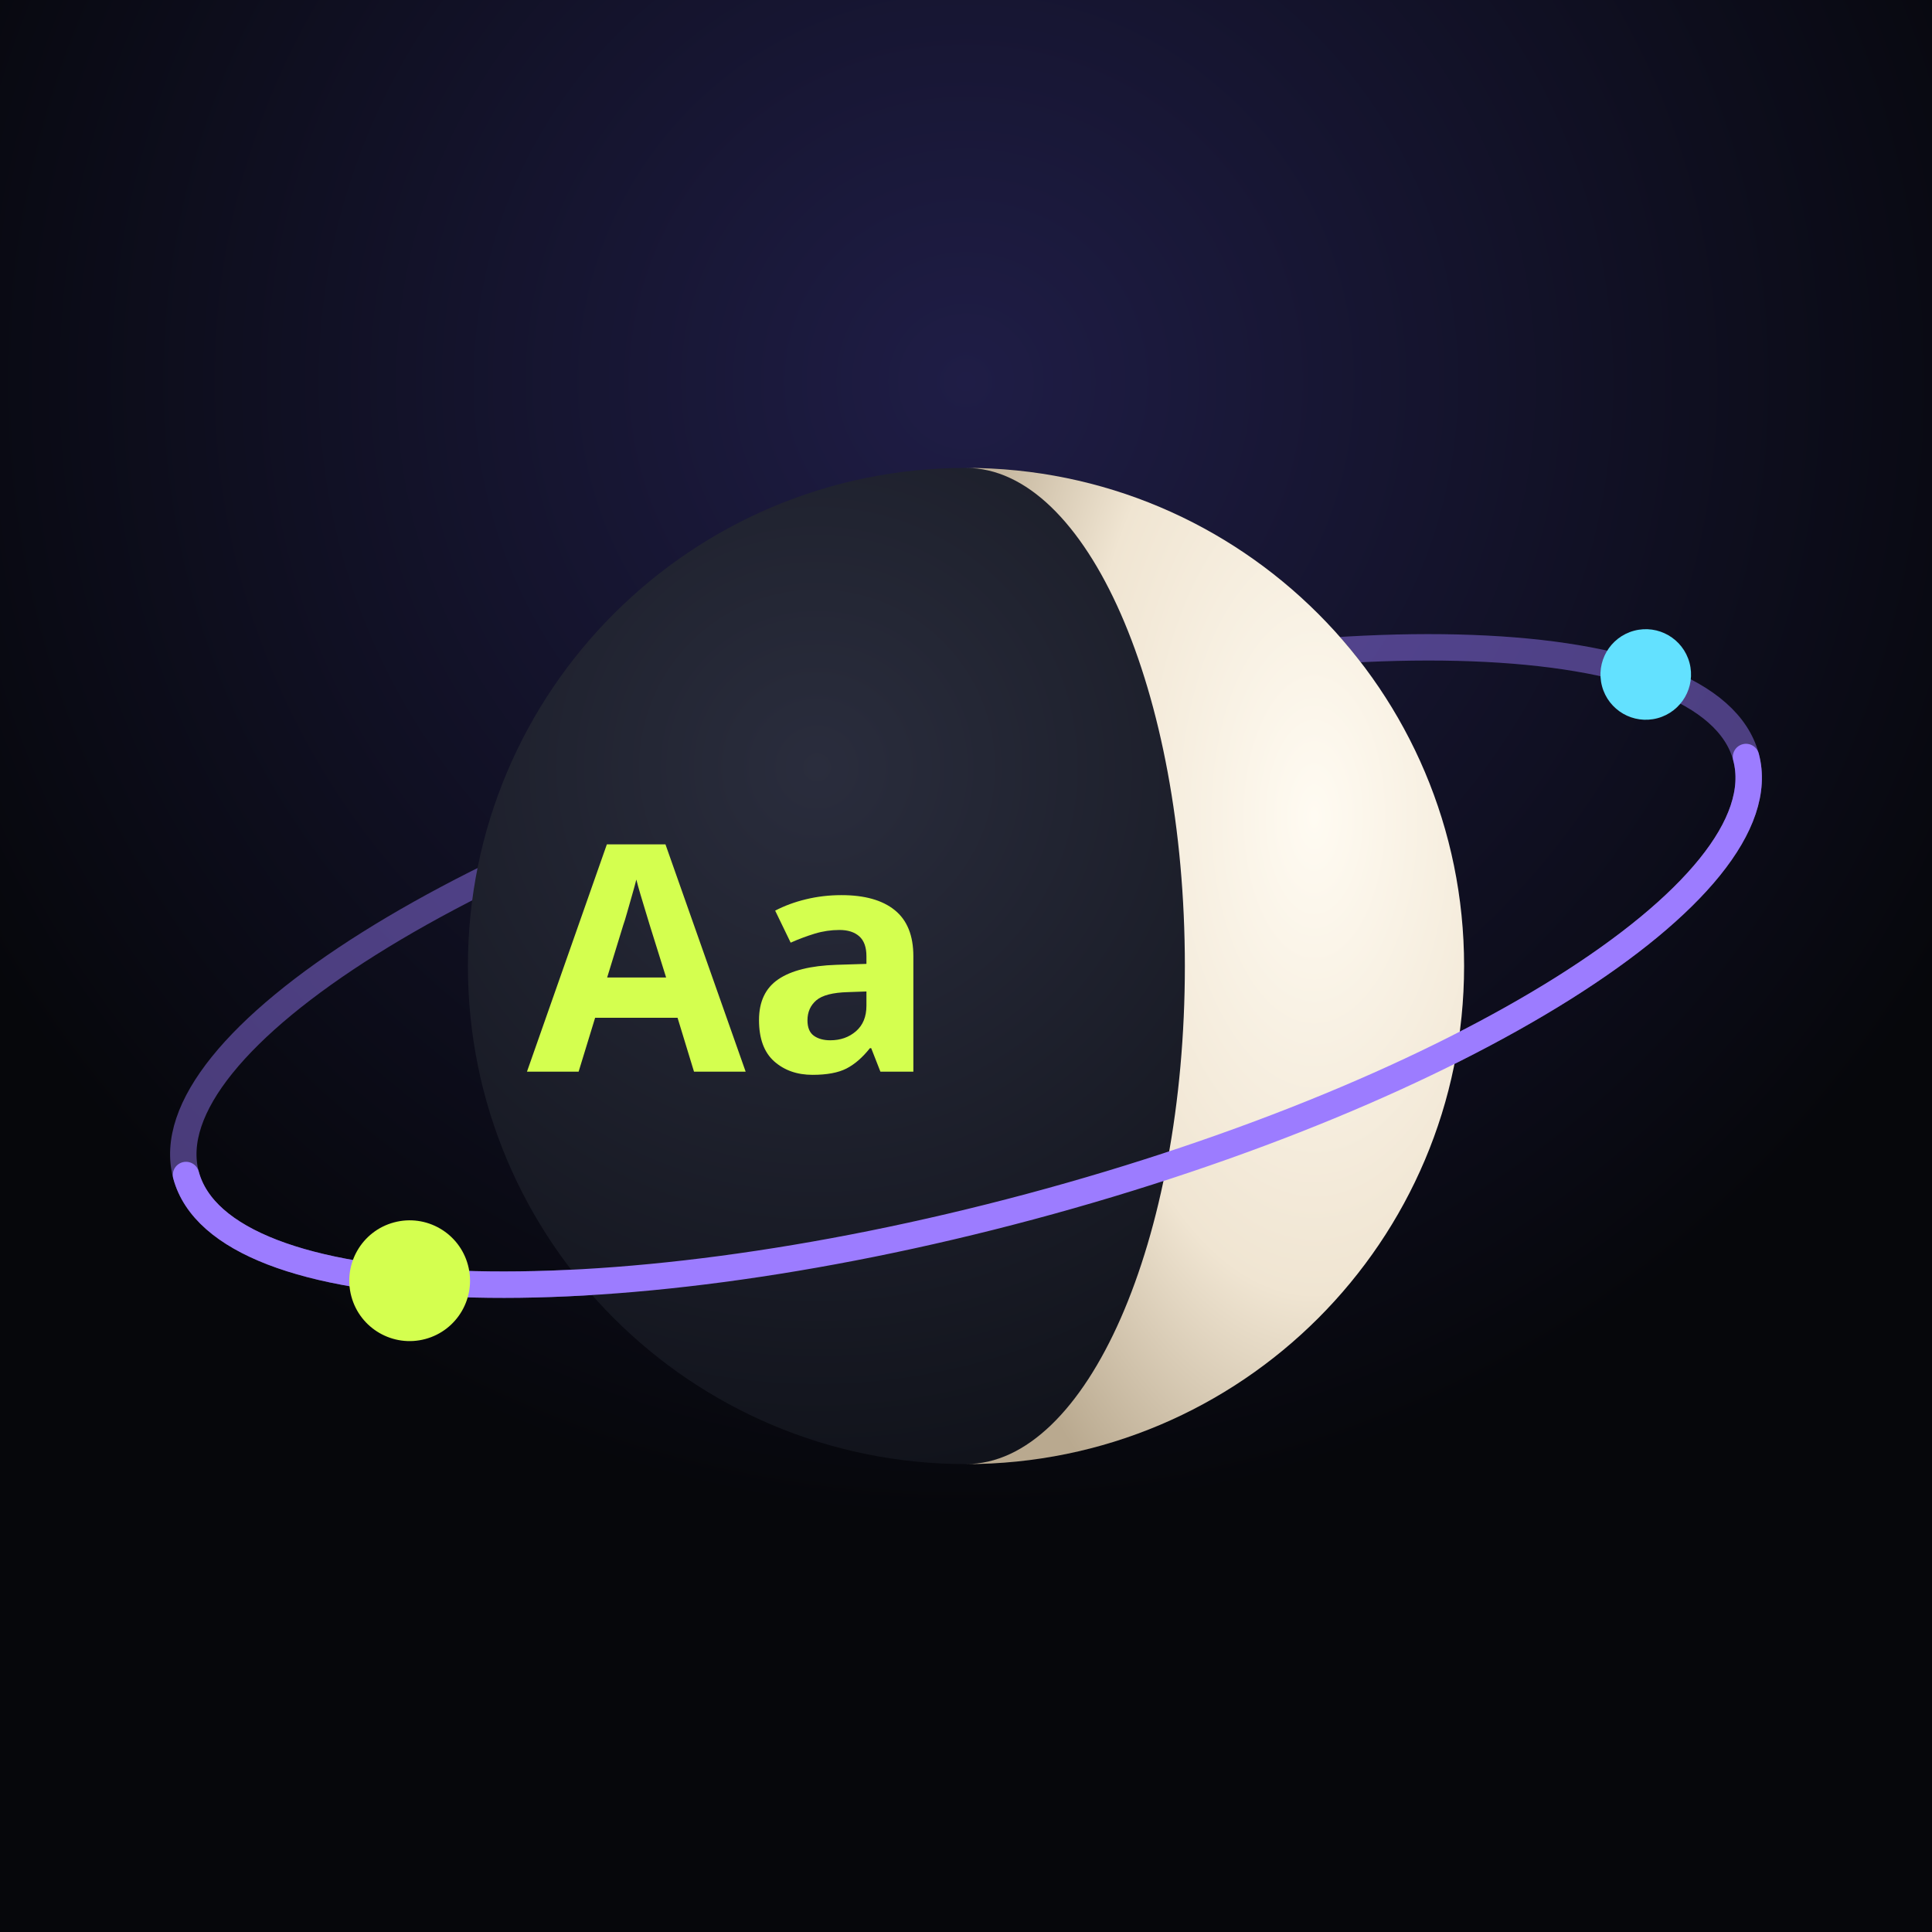
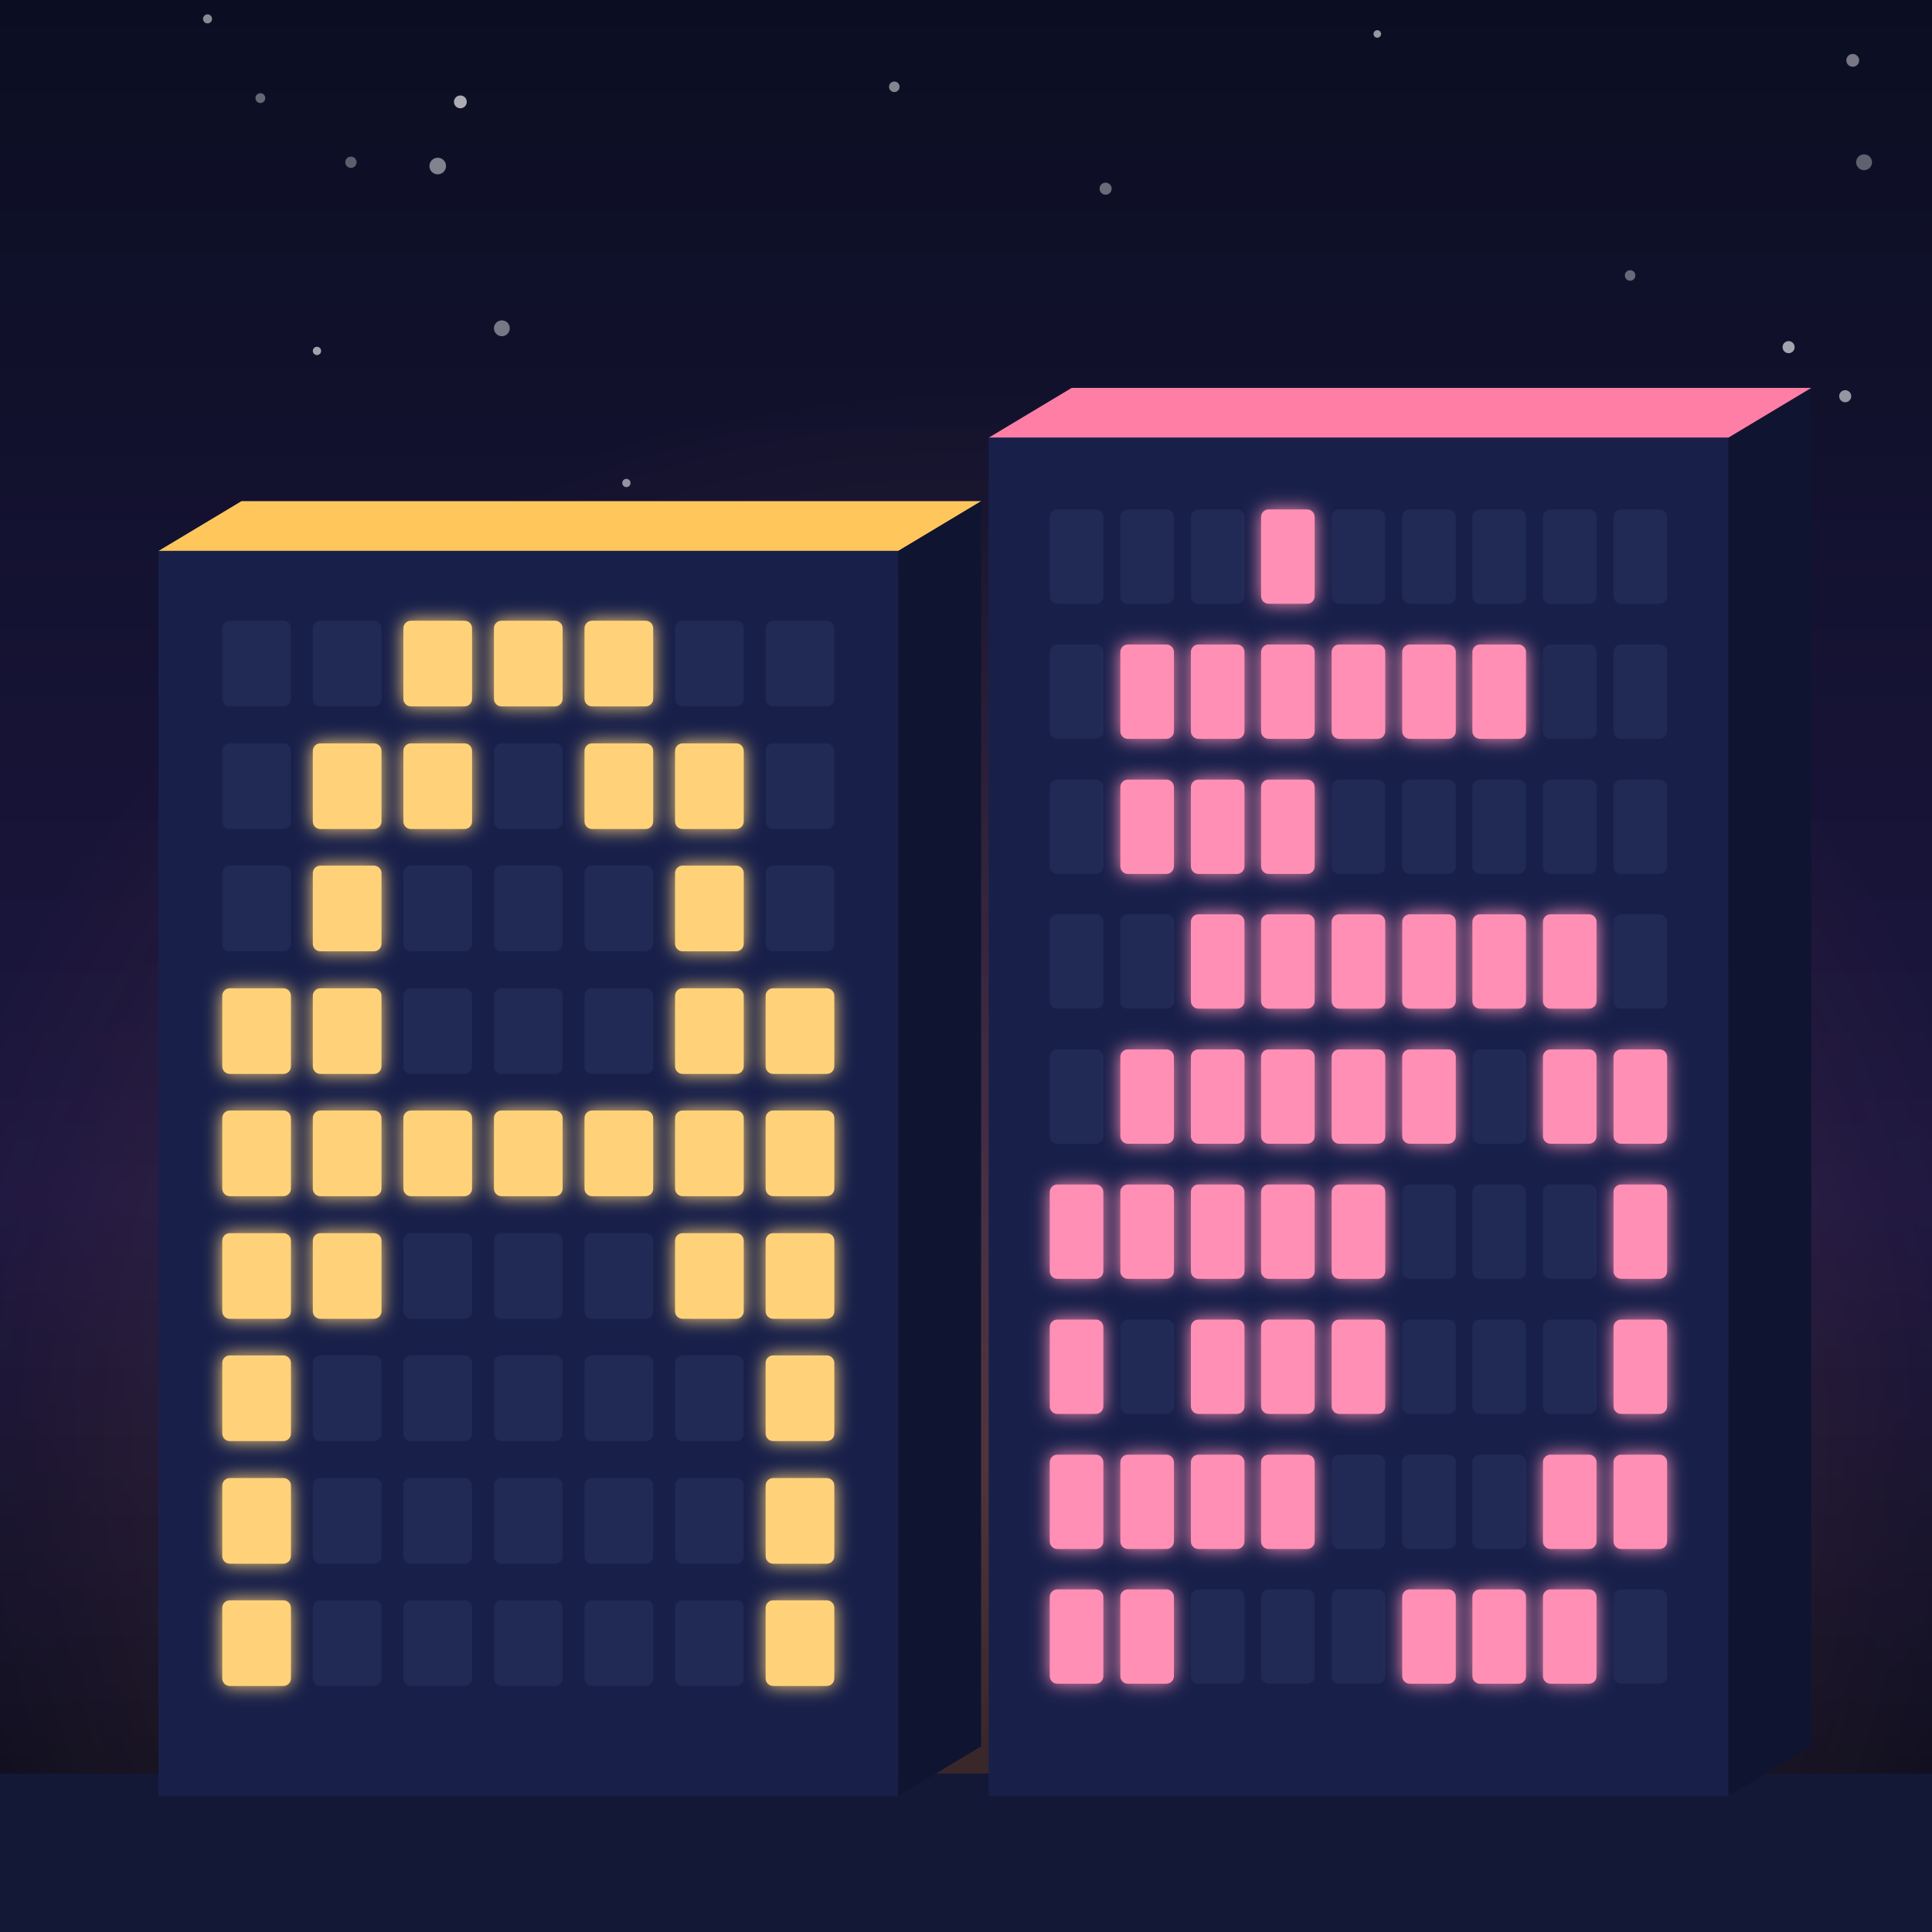
<svg xmlns="http://www.w3.org/2000/svg" viewBox="0 0 512 512">
  <defs>
-     <radialGradient id="bg" cx="50%" cy="20%" r="90%">
-       <stop offset="0" stop-color="#1F1D46" />
-       <stop offset=".65" stop-color="#06070B" />
+     <linearGradient id="bg" x1="0" y1="0" x2="0" y2="1">
+       <stop offset="0" stop-color="#0B0E22" />
+       <stop offset=".62" stop-color="#1D1640" />
+       <stop offset="1" stop-color="#090B16" />
+     </linearGradient>
+     <radialGradient id="gl" cx="50%" cy="75%" r="55%">
+       <stop offset="0" stop-color="#FF9A5A" stop-opacity=".25" />
+       <stop offset="1" stop-color="#FF9A5A" stop-opacity="0" />
    </radialGradient>
-     <radialGradient id="lit" cx="70%" cy="35%" r="80%">
-       <stop offset="0" stop-color="#FFFBF2" />
-       <stop offset=".6" stop-color="#F0E5D2" />
-       <stop offset="1" stop-color="#B9A98F" />
-     </radialGradient>
-     <radialGradient id="dk" cx="35%" cy="30%" r="80%">
-       <stop offset="0" stop-color="#2A2D3D" />
-       <stop offset="1" stop-color="#0E1017" />
-     </radialGradient>
+     <filter id="wg" x="-60%" y="-60%" width="220%" height="220%">
+       <feGaussianBlur stdDeviation="2.4" result="b" />
+       <feMerge>
+         <feMergeNode in="b" />
+         <feMergeNode in="SourceGraphic" />
+       </feMerge>
+     </filter>
+     <filter id="neon" x="-30%" y="-30%" width="160%" height="160%">
+       <feGaussianBlur stdDeviation="6" result="b" />
+       <feMerge>
+         <feMergeNode in="b" />
+         <feMergeNode in="b" />
+         <feMergeNode in="SourceGraphic" />
+       </feMerge>
+     </filter>
  </defs>
  <rect width="512" height="512" fill="url(#bg)" />
-   <g transform="translate(256 256)">
-     <ellipse rx="214" ry="66" transform="rotate(-15)" fill="none" stroke="#9C7CFF" stroke-width="7" opacity=".45" />
-     <circle r="132" fill="url(#dk)" />
-     <path d="M0-132A132 132 0 0 1 0 132A58 132 0 0 0 0-132z" fill="url(#lit)" />
-     <text x="-62" y="28" text-anchor="middle" font-family="Unbounded, Arial Black, sans-serif" font-weight="800" font-size="84" fill="#D4FF4F">Aa</text>
-     <g transform="rotate(-15)">
-       <path d="M-214 0A214 66 0 0 0 214 0" fill="none" stroke="#9C7CFF" stroke-width="7" stroke-linecap="round" />
-       <circle cx="-164" cy="42.4" r="16" fill="#D4FF4F" />
-       <circle cx="194" cy="-28" r="12" fill="#63E1FF" />
-     </g>
-   </g>
+   <rect width="512" height="512" fill="url(#gl)" />
+   <circle cx="432" cy="73" r="1.4" fill="#fff" opacity="0.37" />
+   <circle cx="69" cy="26" r="1.3" fill="#fff" opacity="0.37" />
+   <circle cx="489" cy="105" r="1.6" fill="#fff" opacity="0.56" />
+   <circle cx="122" cy="27" r="1.7" fill="#fff" opacity="0.65" />
+   <circle cx="121" cy="176" r="1.5" fill="#fff" opacity="0.41" />
+   <circle cx="319" cy="173" r="1.6" fill="#fff" opacity="0.36" />
+   <circle cx="406" cy="158" r="1.3" fill="#fff" opacity="0.48" />
+   <circle cx="166" cy="128" r="1.1" fill="#fff" opacity="0.54" />
+   <circle cx="116" cy="44" r="2.2" fill="#fff" opacity="0.48" />
+   <circle cx="237" cy="23" r="1.4" fill="#fff" opacity="0.49" />
+   <circle cx="293" cy="50" r="1.6" fill="#fff" opacity="0.38" />
+   <circle cx="232" cy="168" r="1.2" fill="#fff" opacity="0.30" />
+   <circle cx="243" cy="149" r="1.8" fill="#fff" opacity="0.73" />
+   <circle cx="133" cy="87" r="2.1" fill="#fff" opacity="0.43" />
+   <circle cx="55" cy="5" r="1.2" fill="#fff" opacity="0.51" />
+   <circle cx="494" cy="43" r="2.1" fill="#fff" opacity="0.34" />
+   <circle cx="185" cy="161" r="2.1" fill="#fff" opacity="0.59" />
+   <circle cx="267" cy="148" r="1.9" fill="#fff" opacity="0.70" />
+   <circle cx="93" cy="43" r="1.5" fill="#fff" opacity="0.33" />
+   <circle cx="347" cy="128" r="1.9" fill="#fff" opacity="0.73" />
+   <circle cx="464" cy="167" r="1.8" fill="#fff" opacity="0.71" />
+   <circle cx="84" cy="93" r="1.1" fill="#fff" opacity="0.61" />
+   <circle cx="491" cy="16" r="1.7" fill="#fff" opacity="0.44" />
+   <circle cx="474" cy="92" r="1.6" fill="#fff" opacity="0.62" />
+   <circle cx="365" cy="9" r="1.0" fill="#fff" opacity="0.57" />
+   <circle cx="193" cy="173" r="1.1" fill="#fff" opacity="0.31" />
+   <rect x="0" y="470" width="512" height="42" fill="#121836" />
+   <polygon points="238,476 260,462.8 260,132.8 238,146" fill="#0F1430" />
+   <polygon points="42,146 64,132.8 260,132.8 238,146" fill="#FFC65C" />
+   <rect x="42" y="146" width="196" height="330" fill="#18204A" />
+   <rect x="58.9" y="164.5" width="18.2" height="22.7" rx="2" fill="#202A55" />
+   <rect x="82.9" y="164.5" width="18.2" height="22.7" rx="2" fill="#202A55" />
+   <rect x="106.9" y="164.5" width="18.2" height="22.7" rx="2" fill="#FFD27A" filter="url(#wg)" />
+   <rect x="130.9" y="164.5" width="18.2" height="22.7" rx="2" fill="#FFD27A" filter="url(#wg)" />
+   <rect x="154.9" y="164.5" width="18.2" height="22.7" rx="2" fill="#FFD27A" filter="url(#wg)" />
+   <rect x="178.9" y="164.5" width="18.2" height="22.7" rx="2" fill="#202A55" />
+   <rect x="202.9" y="164.5" width="18.2" height="22.7" rx="2" fill="#202A55" />
+   <rect x="58.9" y="197.0" width="18.2" height="22.7" rx="2" fill="#202A55" />
+   <rect x="82.9" y="197.0" width="18.2" height="22.7" rx="2" fill="#FFD27A" filter="url(#wg)" />
+   <rect x="106.9" y="197.0" width="18.2" height="22.7" rx="2" fill="#FFD27A" filter="url(#wg)" />
+   <rect x="130.9" y="197.0" width="18.2" height="22.7" rx="2" fill="#202A55" />
+   <rect x="154.9" y="197.0" width="18.2" height="22.7" rx="2" fill="#FFD27A" filter="url(#wg)" />
+   <rect x="178.9" y="197.0" width="18.2" height="22.7" rx="2" fill="#FFD27A" filter="url(#wg)" />
+   <rect x="202.9" y="197.0" width="18.2" height="22.7" rx="2" fill="#202A55" />
+   <rect x="58.9" y="229.4" width="18.2" height="22.7" rx="2" fill="#202A55" />
+   <rect x="82.9" y="229.4" width="18.2" height="22.7" rx="2" fill="#FFD27A" filter="url(#wg)" />
+   <rect x="106.9" y="229.4" width="18.2" height="22.7" rx="2" fill="#202A55" />
+   <rect x="130.9" y="229.4" width="18.2" height="22.7" rx="2" fill="#202A55" />
+   <rect x="154.9" y="229.4" width="18.2" height="22.7" rx="2" fill="#202A55" />
+   <rect x="178.9" y="229.4" width="18.2" height="22.7" rx="2" fill="#FFD27A" filter="url(#wg)" />
+   <rect x="202.9" y="229.4" width="18.2" height="22.7" rx="2" fill="#202A55" />
+   <rect x="58.9" y="261.9" width="18.2" height="22.7" rx="2" fill="#FFD27A" filter="url(#wg)" />
+   <rect x="82.9" y="261.9" width="18.2" height="22.7" rx="2" fill="#FFD27A" filter="url(#wg)" />
+   <rect x="106.9" y="261.9" width="18.2" height="22.7" rx="2" fill="#202A55" />
+   <rect x="130.9" y="261.9" width="18.2" height="22.7" rx="2" fill="#202A55" />
+   <rect x="154.9" y="261.9" width="18.2" height="22.7" rx="2" fill="#202A55" />
+   <rect x="178.9" y="261.9" width="18.2" height="22.7" rx="2" fill="#FFD27A" filter="url(#wg)" />
+   <rect x="202.9" y="261.9" width="18.2" height="22.7" rx="2" fill="#FFD27A" filter="url(#wg)" />
+   <rect x="58.9" y="294.3" width="18.2" height="22.7" rx="2" fill="#FFD27A" filter="url(#wg)" />
+   <rect x="82.9" y="294.3" width="18.2" height="22.7" rx="2" fill="#FFD27A" filter="url(#wg)" />
+   <rect x="106.9" y="294.3" width="18.2" height="22.7" rx="2" fill="#FFD27A" filter="url(#wg)" />
+   <rect x="130.9" y="294.3" width="18.2" height="22.7" rx="2" fill="#FFD27A" filter="url(#wg)" />
+   <rect x="154.9" y="294.3" width="18.2" height="22.7" rx="2" fill="#FFD27A" filter="url(#wg)" />
+   <rect x="178.9" y="294.3" width="18.2" height="22.7" rx="2" fill="#FFD27A" filter="url(#wg)" />
+   <rect x="202.9" y="294.3" width="18.2" height="22.7" rx="2" fill="#FFD27A" filter="url(#wg)" />
+   <rect x="58.9" y="326.8" width="18.2" height="22.7" rx="2" fill="#FFD27A" filter="url(#wg)" />
+   <rect x="82.9" y="326.8" width="18.2" height="22.7" rx="2" fill="#FFD27A" filter="url(#wg)" />
+   <rect x="106.9" y="326.8" width="18.2" height="22.7" rx="2" fill="#202A55" />
+   <rect x="130.9" y="326.8" width="18.2" height="22.7" rx="2" fill="#202A55" />
+   <rect x="154.9" y="326.8" width="18.2" height="22.7" rx="2" fill="#202A55" />
+   <rect x="178.9" y="326.8" width="18.2" height="22.7" rx="2" fill="#FFD27A" filter="url(#wg)" />
+   <rect x="202.9" y="326.8" width="18.2" height="22.7" rx="2" fill="#FFD27A" filter="url(#wg)" />
+   <rect x="58.9" y="359.2" width="18.2" height="22.7" rx="2" fill="#FFD27A" filter="url(#wg)" />
+   <rect x="82.9" y="359.2" width="18.2" height="22.7" rx="2" fill="#202A55" />
+   <rect x="106.9" y="359.2" width="18.2" height="22.7" rx="2" fill="#202A55" />
+   <rect x="130.9" y="359.2" width="18.2" height="22.7" rx="2" fill="#202A55" />
+   <rect x="154.9" y="359.2" width="18.2" height="22.7" rx="2" fill="#202A55" />
+   <rect x="178.9" y="359.2" width="18.2" height="22.7" rx="2" fill="#202A55" />
+   <rect x="202.9" y="359.2" width="18.2" height="22.7" rx="2" fill="#FFD27A" filter="url(#wg)" />
+   <rect x="58.9" y="391.7" width="18.2" height="22.7" rx="2" fill="#FFD27A" filter="url(#wg)" />
+   <rect x="82.9" y="391.7" width="18.2" height="22.7" rx="2" fill="#202A55" />
+   <rect x="106.9" y="391.7" width="18.2" height="22.7" rx="2" fill="#202A55" />
+   <rect x="130.9" y="391.7" width="18.2" height="22.7" rx="2" fill="#202A55" />
+   <rect x="154.9" y="391.7" width="18.2" height="22.7" rx="2" fill="#202A55" />
+   <rect x="178.9" y="391.7" width="18.2" height="22.7" rx="2" fill="#202A55" />
+   <rect x="202.9" y="391.7" width="18.2" height="22.7" rx="2" fill="#FFD27A" filter="url(#wg)" />
+   <rect x="58.9" y="424.1" width="18.2" height="22.7" rx="2" fill="#FFD27A" filter="url(#wg)" />
+   <rect x="82.9" y="424.1" width="18.2" height="22.7" rx="2" fill="#202A55" />
+   <rect x="106.9" y="424.1" width="18.2" height="22.7" rx="2" fill="#202A55" />
+   <rect x="130.9" y="424.1" width="18.2" height="22.7" rx="2" fill="#202A55" />
+   <rect x="154.9" y="424.1" width="18.2" height="22.7" rx="2" fill="#202A55" />
+   <rect x="178.9" y="424.1" width="18.2" height="22.7" rx="2" fill="#202A55" />
+   <rect x="202.9" y="424.1" width="18.2" height="22.7" rx="2" fill="#FFD27A" filter="url(#wg)" />
+   <polygon points="458,476 480,462.8 480,102.8 458,116" fill="#0F1430" />
+   <polygon points="262,116 284,102.8 480,102.8 458,116" fill="#FF7EA6" />
+   <rect x="262" y="116" width="196" height="360" fill="#18204A" />
+   <rect x="278.2" y="135.0" width="14.2" height="25.0" rx="2" fill="#202A55" />
+   <rect x="296.9" y="135.0" width="14.2" height="25.0" rx="2" fill="#202A55" />
+   <rect x="315.6" y="135.0" width="14.2" height="25.0" rx="2" fill="#202A55" />
+   <rect x="334.2" y="135.0" width="14.2" height="25.0" rx="2" fill="#FF8FB5" filter="url(#wg)" />
+   <rect x="352.9" y="135.0" width="14.2" height="25.0" rx="2" fill="#202A55" />
+   <rect x="371.6" y="135.0" width="14.2" height="25.0" rx="2" fill="#202A55" />
+   <rect x="390.2" y="135.0" width="14.2" height="25.0" rx="2" fill="#202A55" />
+   <rect x="408.9" y="135.0" width="14.2" height="25.0" rx="2" fill="#202A55" />
+   <rect x="427.6" y="135.0" width="14.2" height="25.0" rx="2" fill="#202A55" />
+   <rect x="278.2" y="170.8" width="14.2" height="25.0" rx="2" fill="#202A55" />
+   <rect x="296.9" y="170.8" width="14.2" height="25.0" rx="2" fill="#FF8FB5" filter="url(#wg)" />
+   <rect x="315.6" y="170.8" width="14.2" height="25.0" rx="2" fill="#FF8FB5" filter="url(#wg)" />
+   <rect x="334.2" y="170.8" width="14.2" height="25.0" rx="2" fill="#FF8FB5" filter="url(#wg)" />
+   <rect x="352.9" y="170.8" width="14.2" height="25.0" rx="2" fill="#FF8FB5" filter="url(#wg)" />
+   <rect x="371.6" y="170.8" width="14.2" height="25.0" rx="2" fill="#FF8FB5" filter="url(#wg)" />
+   <rect x="390.2" y="170.8" width="14.2" height="25.0" rx="2" fill="#FF8FB5" filter="url(#wg)" />
+   <rect x="408.9" y="170.8" width="14.2" height="25.0" rx="2" fill="#202A55" />
+   <rect x="427.6" y="170.8" width="14.2" height="25.0" rx="2" fill="#202A55" />
+   <rect x="278.2" y="206.6" width="14.2" height="25.0" rx="2" fill="#202A55" />
+   <rect x="296.9" y="206.6" width="14.2" height="25.0" rx="2" fill="#FF8FB5" filter="url(#wg)" />
+   <rect x="315.6" y="206.6" width="14.2" height="25.0" rx="2" fill="#FF8FB5" filter="url(#wg)" />
+   <rect x="334.2" y="206.6" width="14.2" height="25.0" rx="2" fill="#FF8FB5" filter="url(#wg)" />
+   <rect x="352.9" y="206.6" width="14.2" height="25.0" rx="2" fill="#202A55" />
+   <rect x="371.6" y="206.6" width="14.2" height="25.0" rx="2" fill="#202A55" />
+   <rect x="390.2" y="206.6" width="14.2" height="25.0" rx="2" fill="#202A55" />
+   <rect x="408.9" y="206.6" width="14.2" height="25.0" rx="2" fill="#202A55" />
+   <rect x="427.6" y="206.6" width="14.2" height="25.0" rx="2" fill="#202A55" />
+   <rect x="278.2" y="242.3" width="14.2" height="25.0" rx="2" fill="#202A55" />
+   <rect x="296.9" y="242.3" width="14.2" height="25.0" rx="2" fill="#202A55" />
+   <rect x="315.6" y="242.3" width="14.2" height="25.0" rx="2" fill="#FF8FB5" filter="url(#wg)" />
+   <rect x="334.2" y="242.3" width="14.2" height="25.0" rx="2" fill="#FF8FB5" filter="url(#wg)" />
+   <rect x="352.9" y="242.3" width="14.2" height="25.0" rx="2" fill="#FF8FB5" filter="url(#wg)" />
+   <rect x="371.6" y="242.3" width="14.2" height="25.0" rx="2" fill="#FF8FB5" filter="url(#wg)" />
+   <rect x="390.2" y="242.3" width="14.2" height="25.0" rx="2" fill="#FF8FB5" filter="url(#wg)" />
+   <rect x="408.9" y="242.3" width="14.2" height="25.0" rx="2" fill="#FF8FB5" filter="url(#wg)" />
+   <rect x="427.6" y="242.3" width="14.2" height="25.0" rx="2" fill="#202A55" />
+   <rect x="278.2" y="278.1" width="14.2" height="25.0" rx="2" fill="#202A55" />
+   <rect x="296.9" y="278.1" width="14.2" height="25.0" rx="2" fill="#FF8FB5" filter="url(#wg)" />
+   <rect x="315.6" y="278.1" width="14.2" height="25.0" rx="2" fill="#FF8FB5" filter="url(#wg)" />
+   <rect x="334.2" y="278.1" width="14.2" height="25.0" rx="2" fill="#FF8FB5" filter="url(#wg)" />
+   <rect x="352.9" y="278.1" width="14.2" height="25.0" rx="2" fill="#FF8FB5" filter="url(#wg)" />
+   <rect x="371.6" y="278.1" width="14.2" height="25.0" rx="2" fill="#FF8FB5" filter="url(#wg)" />
+   <rect x="390.2" y="278.1" width="14.2" height="25.0" rx="2" fill="#202A55" />
+   <rect x="408.9" y="278.1" width="14.2" height="25.0" rx="2" fill="#FF8FB5" filter="url(#wg)" />
+   <rect x="427.6" y="278.1" width="14.2" height="25.0" rx="2" fill="#FF8FB5" filter="url(#wg)" />
+   <rect x="278.2" y="313.9" width="14.2" height="25.0" rx="2" fill="#FF8FB5" filter="url(#wg)" />
+   <rect x="296.9" y="313.9" width="14.2" height="25.0" rx="2" fill="#FF8FB5" filter="url(#wg)" />
+   <rect x="315.6" y="313.9" width="14.2" height="25.0" rx="2" fill="#FF8FB5" filter="url(#wg)" />
+   <rect x="334.2" y="313.9" width="14.2" height="25.0" rx="2" fill="#FF8FB5" filter="url(#wg)" />
+   <rect x="352.9" y="313.9" width="14.2" height="25.0" rx="2" fill="#FF8FB5" filter="url(#wg)" />
+   <rect x="371.6" y="313.9" width="14.2" height="25.0" rx="2" fill="#202A55" />
+   <rect x="390.2" y="313.9" width="14.2" height="25.0" rx="2" fill="#202A55" />
+   <rect x="408.9" y="313.9" width="14.2" height="25.0" rx="2" fill="#202A55" />
+   <rect x="427.6" y="313.9" width="14.2" height="25.0" rx="2" fill="#FF8FB5" filter="url(#wg)" />
+   <rect x="278.2" y="349.7" width="14.2" height="25.0" rx="2" fill="#FF8FB5" filter="url(#wg)" />
+   <rect x="296.9" y="349.7" width="14.2" height="25.0" rx="2" fill="#202A55" />
+   <rect x="315.6" y="349.7" width="14.2" height="25.0" rx="2" fill="#FF8FB5" filter="url(#wg)" />
+   <rect x="334.2" y="349.7" width="14.2" height="25.0" rx="2" fill="#FF8FB5" filter="url(#wg)" />
+   <rect x="352.9" y="349.7" width="14.2" height="25.0" rx="2" fill="#FF8FB5" filter="url(#wg)" />
+   <rect x="371.6" y="349.7" width="14.2" height="25.0" rx="2" fill="#202A55" />
+   <rect x="390.2" y="349.7" width="14.2" height="25.0" rx="2" fill="#202A55" />
+   <rect x="408.9" y="349.7" width="14.2" height="25.0" rx="2" fill="#202A55" />
+   <rect x="427.6" y="349.7" width="14.2" height="25.0" rx="2" fill="#FF8FB5" filter="url(#wg)" />
+   <rect x="278.2" y="385.5" width="14.2" height="25.0" rx="2" fill="#FF8FB5" filter="url(#wg)" />
+   <rect x="296.9" y="385.5" width="14.2" height="25.0" rx="2" fill="#FF8FB5" filter="url(#wg)" />
+   <rect x="315.6" y="385.5" width="14.2" height="25.0" rx="2" fill="#FF8FB5" filter="url(#wg)" />
+   <rect x="334.2" y="385.5" width="14.2" height="25.0" rx="2" fill="#FF8FB5" filter="url(#wg)" />
+   <rect x="352.9" y="385.5" width="14.2" height="25.0" rx="2" fill="#202A55" />
+   <rect x="371.6" y="385.5" width="14.2" height="25.0" rx="2" fill="#202A55" />
+   <rect x="390.2" y="385.5" width="14.2" height="25.0" rx="2" fill="#202A55" />
+   <rect x="408.9" y="385.5" width="14.2" height="25.0" rx="2" fill="#FF8FB5" filter="url(#wg)" />
+   <rect x="427.6" y="385.5" width="14.2" height="25.0" rx="2" fill="#FF8FB5" filter="url(#wg)" />
+   <rect x="278.2" y="421.2" width="14.2" height="25.0" rx="2" fill="#FF8FB5" filter="url(#wg)" />
+   <rect x="296.9" y="421.2" width="14.2" height="25.0" rx="2" fill="#FF8FB5" filter="url(#wg)" />
+   <rect x="315.6" y="421.2" width="14.2" height="25.0" rx="2" fill="#202A55" />
+   <rect x="334.2" y="421.2" width="14.2" height="25.0" rx="2" fill="#202A55" />
+   <rect x="352.9" y="421.2" width="14.2" height="25.0" rx="2" fill="#202A55" />
+   <rect x="371.6" y="421.2" width="14.2" height="25.0" rx="2" fill="#FF8FB5" filter="url(#wg)" />
+   <rect x="390.2" y="421.2" width="14.2" height="25.0" rx="2" fill="#FF8FB5" filter="url(#wg)" />
+   <rect x="408.9" y="421.2" width="14.2" height="25.0" rx="2" fill="#FF8FB5" filter="url(#wg)" />
+   <rect x="427.6" y="421.2" width="14.2" height="25.0" rx="2" fill="#202A55" />
</svg>
